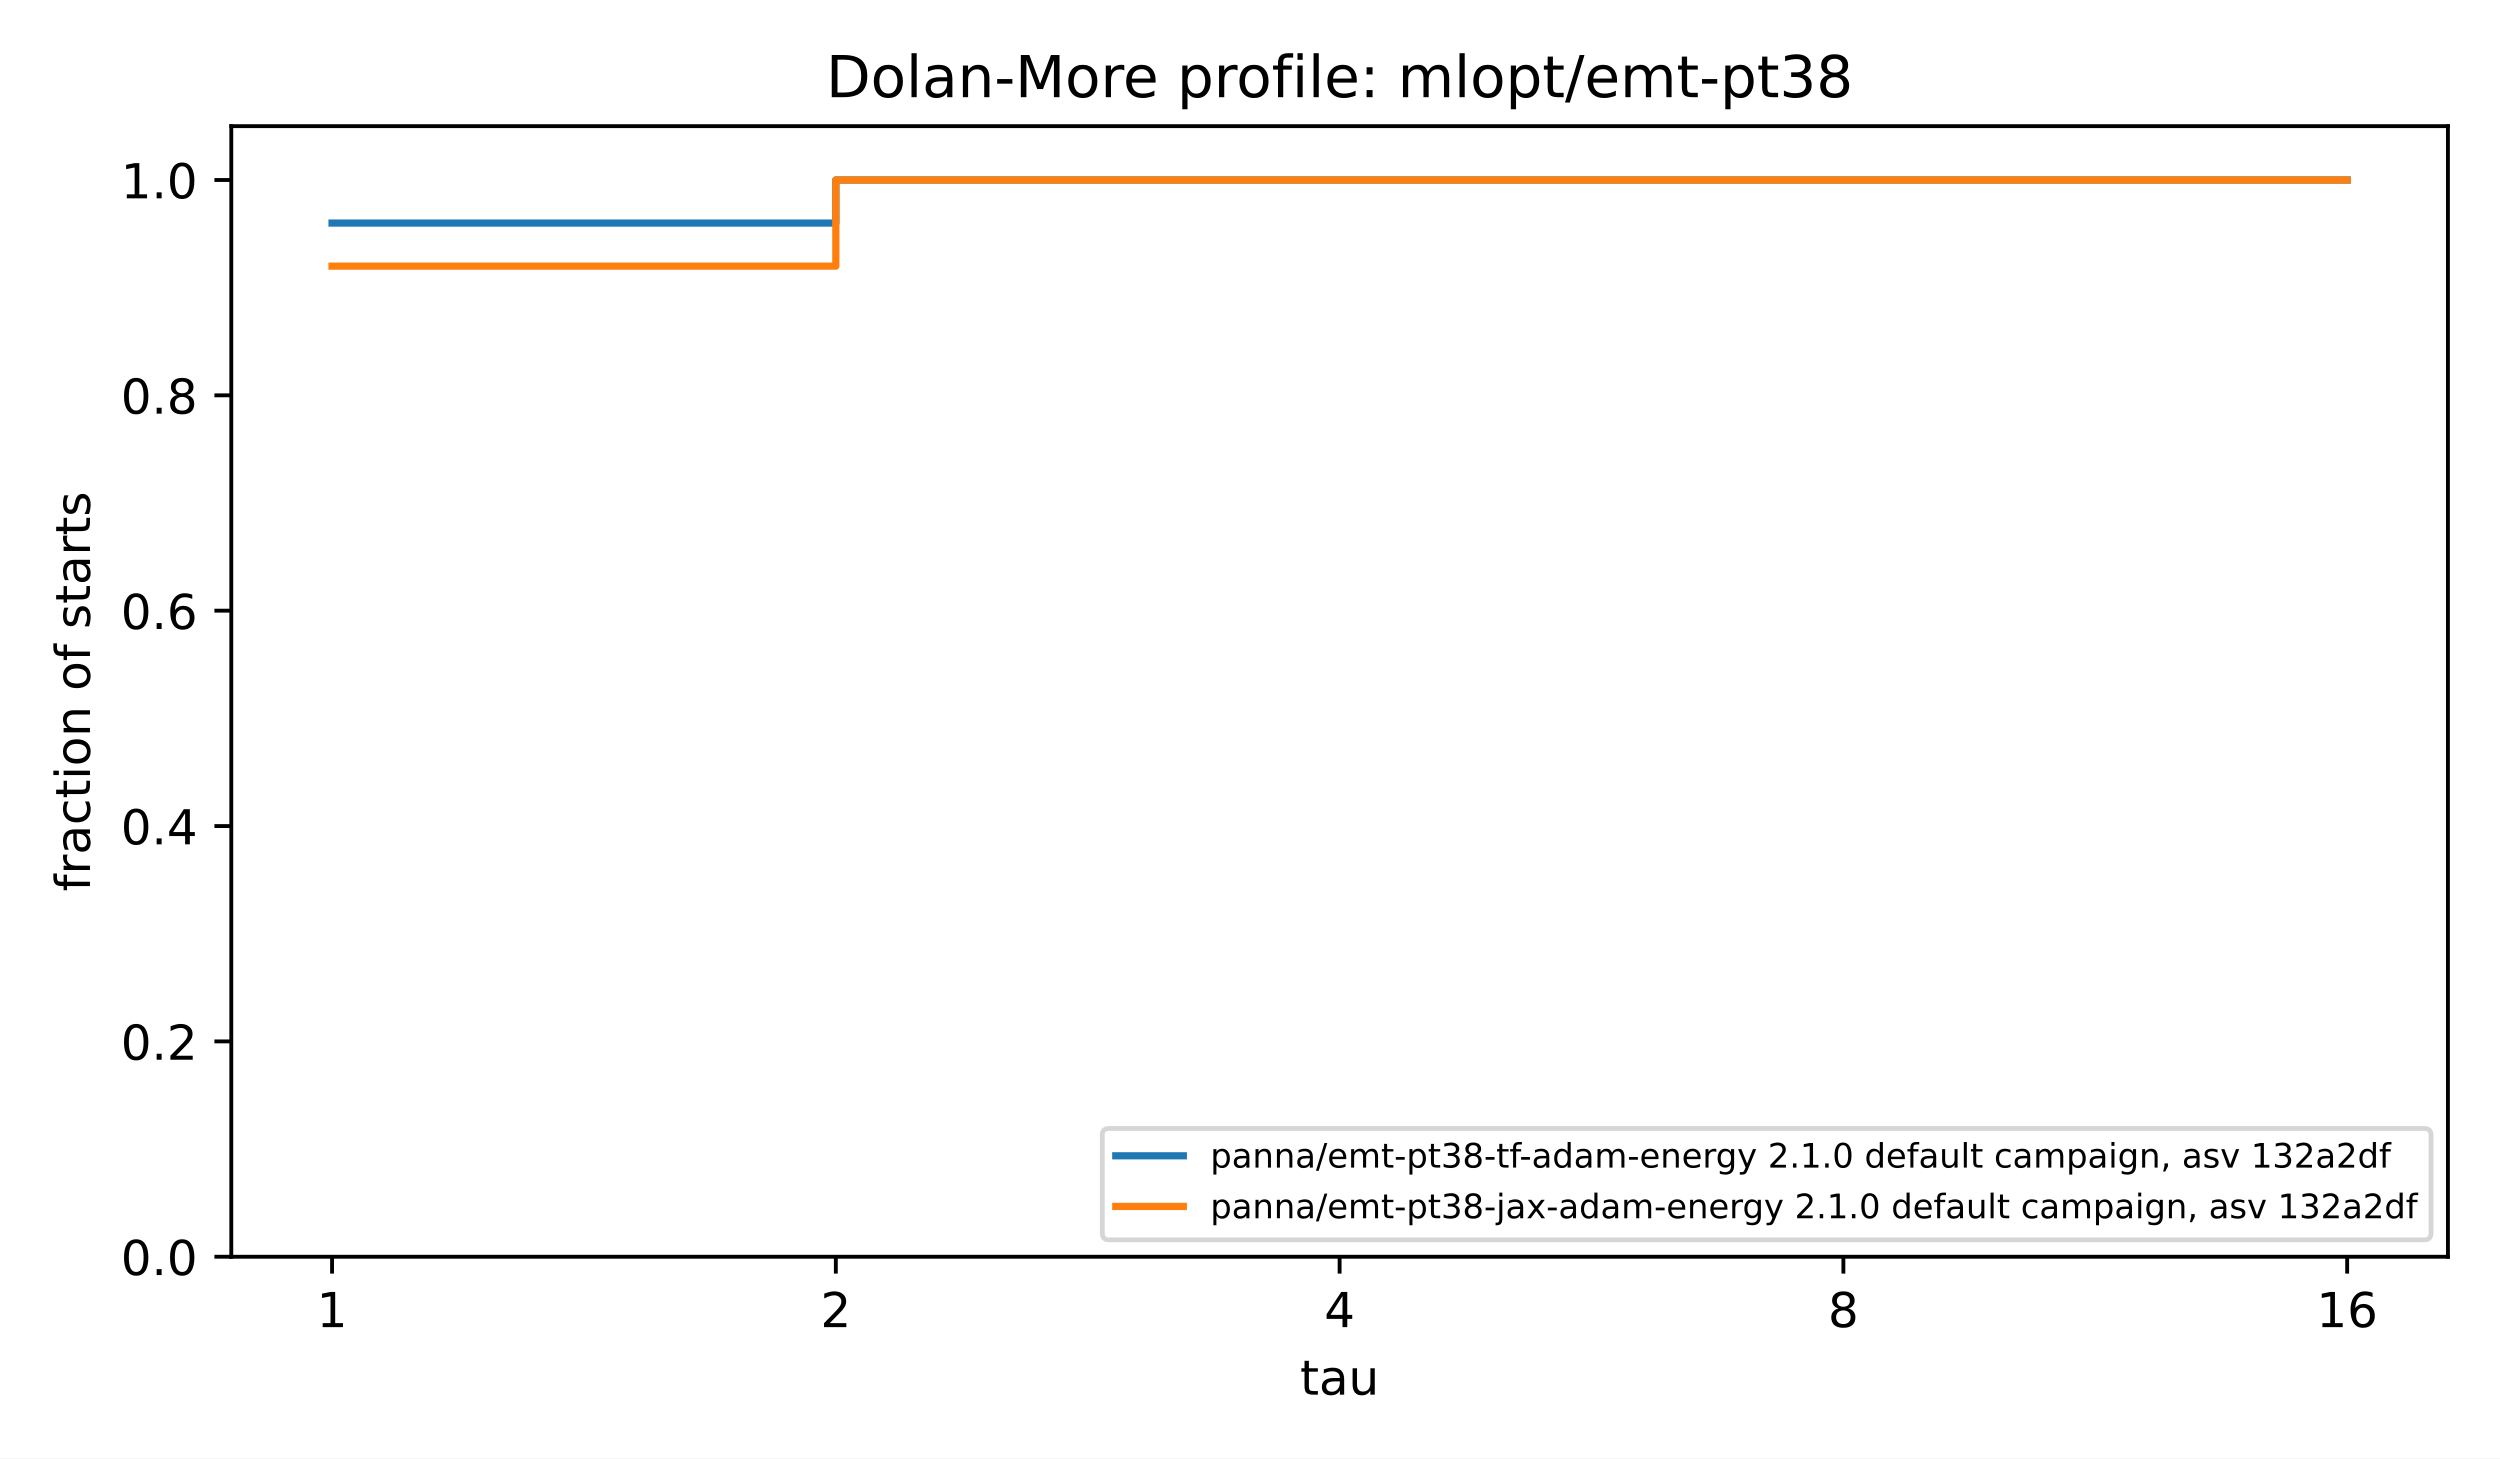
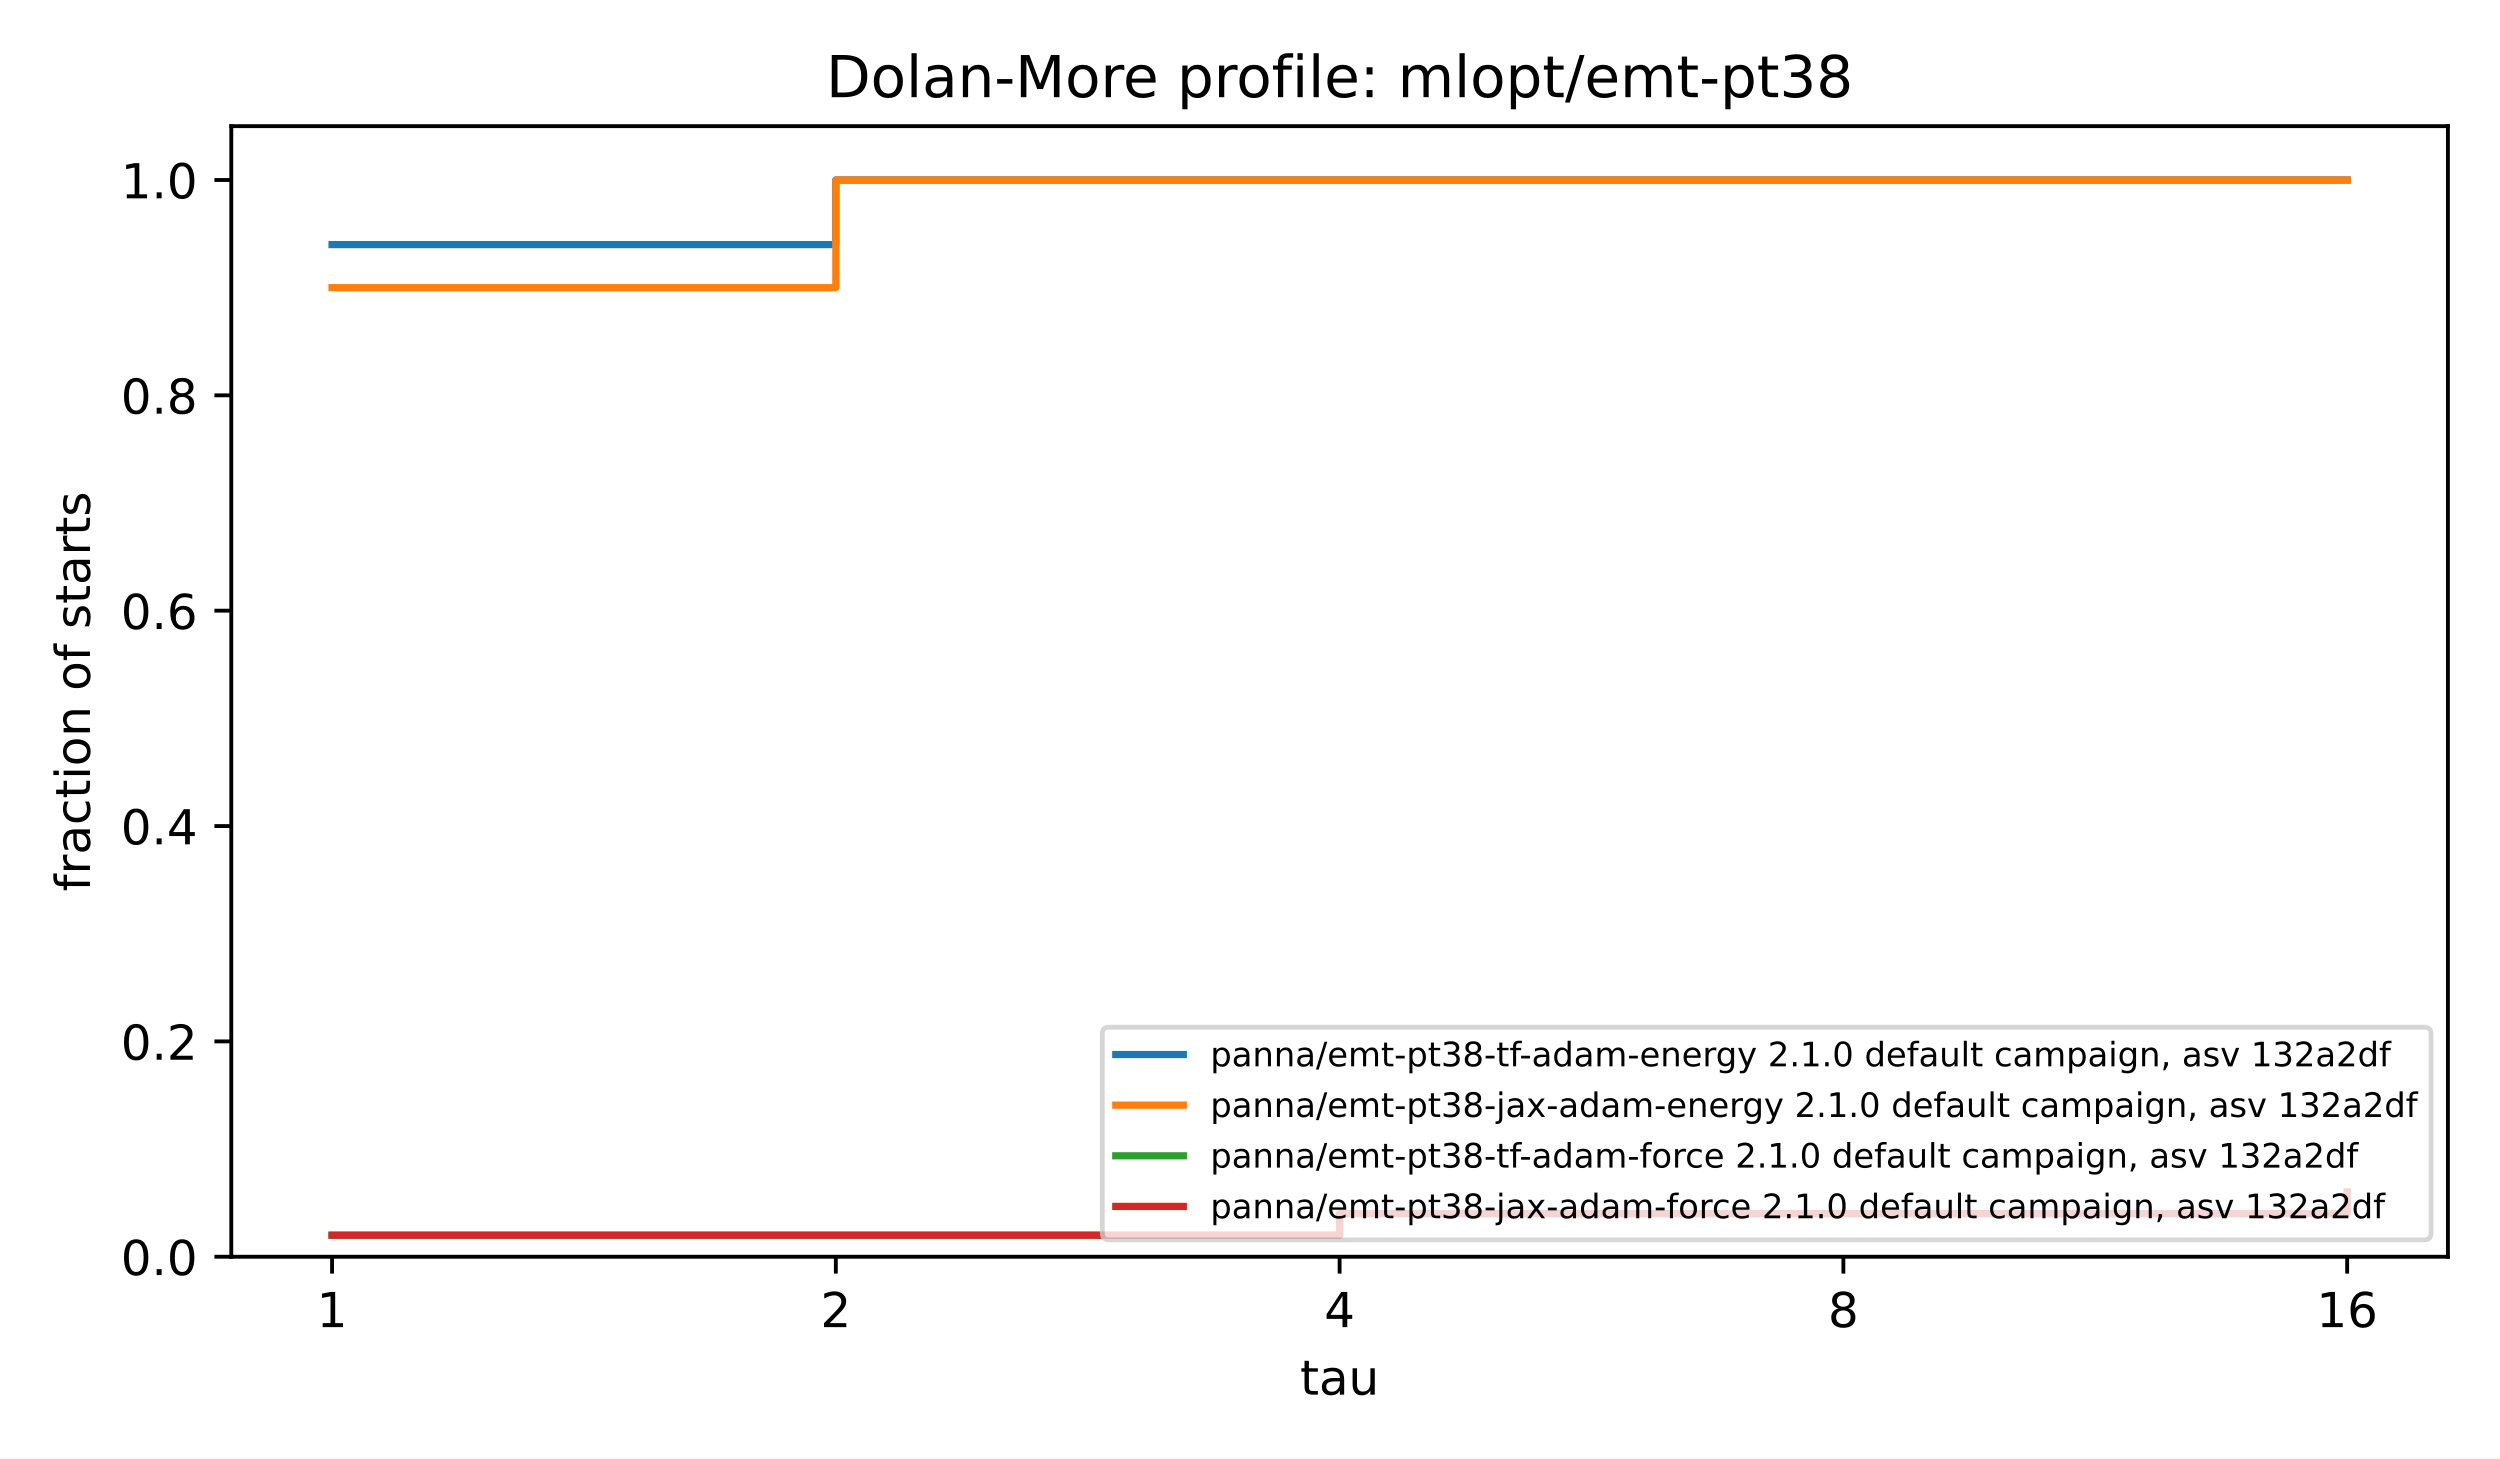
<svg xmlns="http://www.w3.org/2000/svg" xmlns:xlink="http://www.w3.org/1999/xlink" width="518.4pt" height="302.4pt" viewBox="0 0 518.4 302.4" version="1.1">
  <defs>
    <style type="text/css">*{stroke-linejoin: round; stroke-linecap: butt}</style>
  </defs>
  <g id="figure_1">
    <g id="patch_1">
      <path d="M 0 302.4  L 518.4 302.4  L 518.4 0  L 0 0  z " style="fill: #ffffff" />
    </g>
    <g id="axes_1">
      <g id="patch_2">
        <path d="M 47.962 260.6  L 507.6 260.6  L 507.6 26.16  L 47.962 26.16  z " style="fill: #ffffff" />
      </g>
      <g id="matplotlib.axis_1">
        <g id="xtick_1">
          <g id="line2d_1">
            <defs>
              <path id="m8ea4d47d77" d="M 0 0  L 0 3.5  " style="stroke: #000000; stroke-width: 0.8" />
            </defs>
            <g>
              <use xlink:href="#m8ea4d47d77" x="68.855" y="260.6" style="stroke: #000000; stroke-width: 0.8" />
            </g>
          </g>
          <g id="text_1">
            <text style="font-size: 10px; font-family: 'DejaVu Sans', 'Bitstream Vera Sans', 'Computer Modern Sans Serif', 'Lucida Grande', 'Verdana', 'Geneva', 'Lucid', 'Arial', 'Helvetica', 'Avant Garde', sans-serif; text-anchor: middle" x="68.855" y="275.198" transform="rotate(-0 68.85496 275.1977)">1</text>
          </g>
        </g>
        <g id="xtick_2">
          <g id="line2d_2">
            <g>
              <use xlink:href="#m8ea4d47d77" x="173.318" y="260.6" style="stroke: #000000; stroke-width: 0.8" />
            </g>
          </g>
          <g id="text_2">
            <text style="font-size: 10px; font-family: 'DejaVu Sans', 'Bitstream Vera Sans', 'Computer Modern Sans Serif', 'Lucida Grande', 'Verdana', 'Geneva', 'Lucid', 'Arial', 'Helvetica', 'Avant Garde', sans-serif; text-anchor: middle" x="173.318" y="275.198" transform="rotate(-0 173.3181 275.1977)">2</text>
          </g>
        </g>
        <g id="xtick_3">
          <g id="line2d_3">
            <g>
              <use xlink:href="#m8ea4d47d77" x="277.781" y="260.6" style="stroke: #000000; stroke-width: 0.8" />
            </g>
          </g>
          <g id="text_3">
            <text style="font-size: 10px; font-family: 'DejaVu Sans', 'Bitstream Vera Sans', 'Computer Modern Sans Serif', 'Lucida Grande', 'Verdana', 'Geneva', 'Lucid', 'Arial', 'Helvetica', 'Avant Garde', sans-serif; text-anchor: middle" x="277.781" y="275.198" transform="rotate(-0 277.7812 275.1977)">4</text>
          </g>
        </g>
        <g id="xtick_4">
          <g id="line2d_4">
            <g>
              <use xlink:href="#m8ea4d47d77" x="382.244" y="260.6" style="stroke: #000000; stroke-width: 0.8" />
            </g>
          </g>
          <g id="text_4">
            <text style="font-size: 10px; font-family: 'DejaVu Sans', 'Bitstream Vera Sans', 'Computer Modern Sans Serif', 'Lucida Grande', 'Verdana', 'Geneva', 'Lucid', 'Arial', 'Helvetica', 'Avant Garde', sans-serif; text-anchor: middle" x="382.244" y="275.198" transform="rotate(-0 382.2443 275.1977)">8</text>
          </g>
        </g>
        <g id="xtick_5">
          <g id="line2d_5">
            <g>
              <use xlink:href="#m8ea4d47d77" x="486.707" y="260.6" style="stroke: #000000; stroke-width: 0.8" />
            </g>
          </g>
          <g id="text_5">
            <text style="font-size: 10px; font-family: 'DejaVu Sans', 'Bitstream Vera Sans', 'Computer Modern Sans Serif', 'Lucida Grande', 'Verdana', 'Geneva', 'Lucid', 'Arial', 'Helvetica', 'Avant Garde', sans-serif; text-anchor: middle" x="486.707" y="275.198" transform="rotate(-0 486.7074 275.1977)">16</text>
          </g>
        </g>
        <g id="text_6">
          <text style="font-size: 10px; font-family: 'DejaVu Sans', 'Bitstream Vera Sans', 'Computer Modern Sans Serif', 'Lucida Grande', 'Verdana', 'Geneva', 'Lucid', 'Arial', 'Helvetica', 'Avant Garde', sans-serif; text-anchor: middle" x="277.781" y="289.198" transform="rotate(-0 277.7812 289.1977)">tau</text>
        </g>
      </g>
      <g id="matplotlib.axis_2">
        <g id="ytick_1">
          <g id="line2d_6">
            <defs>
              <path id="md659df78fa" d="M 0 0  L -3.5 0  " style="stroke: #000000; stroke-width: 0.8" />
            </defs>
            <g>
              <use xlink:href="#md659df78fa" x="47.962" y="260.6" style="stroke: #000000; stroke-width: 0.8" />
            </g>
          </g>
          <g id="text_7">
            <text style="font-size: 10px; font-family: 'DejaVu Sans', 'Bitstream Vera Sans', 'Computer Modern Sans Serif', 'Lucida Grande', 'Verdana', 'Geneva', 'Lucid', 'Arial', 'Helvetica', 'Avant Garde', sans-serif; text-anchor: end" x="40.962" y="264.399" transform="rotate(-0 40.96234 264.3988)">0.0</text>
          </g>
        </g>
        <g id="ytick_2">
          <g id="line2d_7">
            <g>
              <use xlink:href="#md659df78fa" x="47.962" y="215.945" style="stroke: #000000; stroke-width: 0.8" />
            </g>
          </g>
          <g id="text_8">
            <text style="font-size: 10px; font-family: 'DejaVu Sans', 'Bitstream Vera Sans', 'Computer Modern Sans Serif', 'Lucida Grande', 'Verdana', 'Geneva', 'Lucid', 'Arial', 'Helvetica', 'Avant Garde', sans-serif; text-anchor: end" x="40.962" y="219.744" transform="rotate(-0 40.96234 219.7436)">0.2</text>
          </g>
        </g>
        <g id="ytick_3">
          <g id="line2d_8">
            <g>
              <use xlink:href="#md659df78fa" x="47.962" y="171.29" style="stroke: #000000; stroke-width: 0.8" />
            </g>
          </g>
          <g id="text_9">
            <text style="font-size: 10px; font-family: 'DejaVu Sans', 'Bitstream Vera Sans', 'Computer Modern Sans Serif', 'Lucida Grande', 'Verdana', 'Geneva', 'Lucid', 'Arial', 'Helvetica', 'Avant Garde', sans-serif; text-anchor: end" x="40.962" y="175.088" transform="rotate(-0 40.96234 175.0884)">0.4</text>
          </g>
        </g>
        <g id="ytick_4">
          <g id="line2d_9">
            <g>
              <use xlink:href="#md659df78fa" x="47.962" y="126.634" style="stroke: #000000; stroke-width: 0.8" />
            </g>
          </g>
          <g id="text_10">
            <text style="font-size: 10px; font-family: 'DejaVu Sans', 'Bitstream Vera Sans', 'Computer Modern Sans Serif', 'Lucida Grande', 'Verdana', 'Geneva', 'Lucid', 'Arial', 'Helvetica', 'Avant Garde', sans-serif; text-anchor: end" x="40.962" y="130.433" transform="rotate(-0 40.96234 130.4331)">0.6</text>
          </g>
        </g>
        <g id="ytick_5">
          <g id="line2d_10">
            <g>
              <use xlink:href="#md659df78fa" x="47.962" y="81.979" style="stroke: #000000; stroke-width: 0.8" />
            </g>
          </g>
          <g id="text_11">
            <text style="font-size: 10px; font-family: 'DejaVu Sans', 'Bitstream Vera Sans', 'Computer Modern Sans Serif', 'Lucida Grande', 'Verdana', 'Geneva', 'Lucid', 'Arial', 'Helvetica', 'Avant Garde', sans-serif; text-anchor: end" x="40.962" y="85.778" transform="rotate(-0 40.96234 85.77788)">0.8</text>
          </g>
        </g>
        <g id="ytick_6">
          <g id="line2d_11">
            <g>
              <use xlink:href="#md659df78fa" x="47.962" y="37.324" style="stroke: #000000; stroke-width: 0.8" />
            </g>
          </g>
          <g id="text_12">
            <text style="font-size: 10px; font-family: 'DejaVu Sans', 'Bitstream Vera Sans', 'Computer Modern Sans Serif', 'Lucida Grande', 'Verdana', 'Geneva', 'Lucid', 'Arial', 'Helvetica', 'Avant Garde', sans-serif; text-anchor: end" x="40.962" y="41.123" transform="rotate(-0 40.96234 41.12264)">1.0</text>
          </g>
        </g>
        <g id="text_13">
          <text style="font-size: 10px; font-family: 'DejaVu Sans', 'Bitstream Vera Sans', 'Computer Modern Sans Serif', 'Lucida Grande', 'Verdana', 'Geneva', 'Lucid', 'Arial', 'Helvetica', 'Avant Garde', sans-serif; text-anchor: middle" x="18.657" y="143.38" transform="rotate(-90 18.65687 143.38)">fraction of starts</text>
        </g>
      </g>
      <g id="line2d_12">
-         <path d="M 68.855 46.255  L 173.318 46.255  L 173.318 37.324  L 277.781 37.324  L 277.781 37.324  L 382.244 37.324  L 382.244 37.324  L 486.707 37.324  L 486.707 37.324  " clip-path="url(#p4e380cea4b)" style="fill: none; stroke: #1f77b4; stroke-width: 1.5; stroke-linecap: square" />
+         <path d="M 68.855 50.72  L 173.318 50.72  L 173.318 37.324  L 277.781 37.324  L 277.781 37.324  L 382.244 37.324  L 382.244 37.324  L 486.707 37.324  L 486.707 37.324  " clip-path="url(#p4e380cea4b)" style="fill: none; stroke: #1f77b4; stroke-width: 1.5; stroke-linecap: square" />
      </g>
      <g id="line2d_13">
-         <path d="M 68.855 55.186  L 173.318 55.186  L 173.318 37.324  L 277.781 37.324  L 277.781 37.324  L 382.244 37.324  L 382.244 37.324  L 486.707 37.324  L 486.707 37.324  " clip-path="url(#p4e380cea4b)" style="fill: none; stroke: #ff7f0e; stroke-width: 1.5; stroke-linecap: square" />
+         <path d="M 68.855 59.651  L 173.318 59.651  L 173.318 37.324  L 277.781 37.324  L 277.781 37.324  L 382.244 37.324  L 382.244 37.324  L 486.707 37.324  L 486.707 37.324  " clip-path="url(#p4e380cea4b)" style="fill: none; stroke: #ff7f0e; stroke-width: 1.5; stroke-linecap: square" />
+       </g>
+       <g id="line2d_14">
+         <path d="M 68.855 256.134  L 173.318 256.134  L 173.318 256.134  L 277.781 256.134  L 277.781 251.669  L 382.244 251.669  L 382.244 251.669  L 486.707 251.669  L 486.707 247.203  " clip-path="url(#p4e380cea4b)" style="fill: none; stroke: #2ca02c; stroke-width: 1.5; stroke-linecap: square" />
+       </g>
+       <g id="line2d_15">
+         <path d="M 68.855 256.134  L 173.318 256.134  L 173.318 256.134  L 277.781 256.134  L 277.781 251.669  L 382.244 251.669  L 382.244 251.669  L 486.707 251.669  L 486.707 247.203  " clip-path="url(#p4e380cea4b)" style="fill: none; stroke: #d62728; stroke-width: 1.5; stroke-linecap: square" />
      </g>
      <g id="patch_3">
        <path d="M 47.962 260.6  L 47.962 26.16  " style="fill: none; stroke: #000000; stroke-width: 0.8; stroke-linejoin: miter; stroke-linecap: square" />
      </g>
      <g id="patch_4">
        <path d="M 507.6 260.6  L 507.6 26.16  " style="fill: none; stroke: #000000; stroke-width: 0.8; stroke-linejoin: miter; stroke-linecap: square" />
      </g>
      <g id="patch_5">
        <path d="M 47.962 260.6  L 507.6 260.6  " style="fill: none; stroke: #000000; stroke-width: 0.8; stroke-linejoin: miter; stroke-linecap: square" />
      </g>
      <g id="patch_6">
        <path d="M 47.962 26.16  L 507.6 26.16  " style="fill: none; stroke: #000000; stroke-width: 0.8; stroke-linejoin: miter; stroke-linecap: square" />
      </g>
      <g id="text_14">
        <text style="font-size: 12px; font-family: 'DejaVu Sans', 'Bitstream Vera Sans', 'Computer Modern Sans Serif', 'Lucida Grande', 'Verdana', 'Geneva', 'Lucid', 'Arial', 'Helvetica', 'Avant Garde', sans-serif; text-anchor: middle" x="277.781" y="20.16" transform="rotate(-0 277.7812 20.16)">Dolan-More profile: mlopt/emt-pt38</text>
      </g>
      <g id="legend_1">
        <g id="patch_7">
-           <path d="M 229.97 257.1  L 502.7 257.1  Q 504.1 257.1 504.1 255.7  L 504.1 235.399  Q 504.1 233.999 502.7 233.999  L 229.97 233.999  Q 228.57 233.999 228.57 235.399  L 228.57 255.7  Q 228.57 257.1 229.97 257.1  z " style="fill: #ffffff; opacity: 0.8; stroke: #cccccc; stroke-linejoin: miter" />
-         </g>
-         <g id="line2d_14">
-           <path d="M 231.37 239.668  L 238.37 239.668  L 238.37 239.668  L 245.37 239.668  L 245.37 239.668  " style="fill: none; stroke: #1f77b4; stroke-width: 1.5; stroke-linecap: square" />
+           <path d="M 229.97 257.1  L 502.7 257.1  Q 504.1 257.1 504.1 255.7  L 504.1 214.398  Q 504.1 212.998 502.7 212.998  L 229.97 212.998  Q 228.57 212.998 228.57 214.398  L 228.57 255.7  Q 228.57 257.1 229.97 257.1  z " style="fill: #ffffff; opacity: 0.8; stroke: #cccccc; stroke-linejoin: miter" />
+         </g>
+         <g id="line2d_16">
+           <path d="M 231.37 218.667  L 238.37 218.667  L 238.37 218.667  L 245.37 218.667  L 245.37 218.667  " style="fill: none; stroke: #1f77b4; stroke-width: 1.5; stroke-linecap: square" />
        </g>
        <g id="text_15">
-           <text style="font-size: 7px; font-family: 'DejaVu Sans', 'Bitstream Vera Sans', 'Computer Modern Sans Serif', 'Lucida Grande', 'Verdana', 'Geneva', 'Lucid', 'Arial', 'Helvetica', 'Avant Garde', sans-serif; text-anchor: start" x="250.97" y="242.118" transform="rotate(-0 250.9702 242.1178)">panna/emt-pt38-tf-adam-energy 2.1.0 default campaign, asv 132a2df</text>
-         </g>
-         <g id="line2d_15">
-           <path d="M 231.37 250.168  L 238.37 250.168  L 238.37 250.168  L 245.37 250.168  L 245.37 250.168  " style="fill: none; stroke: #ff7f0e; stroke-width: 1.5; stroke-linecap: square" />
+           <text style="font-size: 7px; font-family: 'DejaVu Sans', 'Bitstream Vera Sans', 'Computer Modern Sans Serif', 'Lucida Grande', 'Verdana', 'Geneva', 'Lucid', 'Arial', 'Helvetica', 'Avant Garde', sans-serif; text-anchor: start" x="250.97" y="221.117" transform="rotate(-0 250.9702 221.1167)">panna/emt-pt38-tf-adam-energy 2.1.0 default campaign, asv 132a2df</text>
+         </g>
+         <g id="line2d_17">
+           <path d="M 231.37 229.167  L 238.37 229.167  L 238.37 229.167  L 245.37 229.167  L 245.37 229.167  " style="fill: none; stroke: #ff7f0e; stroke-width: 1.5; stroke-linecap: square" />
        </g>
        <g id="text_16">
-           <text style="font-size: 7px; font-family: 'DejaVu Sans', 'Bitstream Vera Sans', 'Computer Modern Sans Serif', 'Lucida Grande', 'Verdana', 'Geneva', 'Lucid', 'Arial', 'Helvetica', 'Avant Garde', sans-serif; text-anchor: start" x="250.97" y="252.618" transform="rotate(-0 250.9702 252.6184)">panna/emt-pt38-jax-adam-energy 2.1.0 default campaign, asv 132a2df</text>
+           <text style="font-size: 7px; font-family: 'DejaVu Sans', 'Bitstream Vera Sans', 'Computer Modern Sans Serif', 'Lucida Grande', 'Verdana', 'Geneva', 'Lucid', 'Arial', 'Helvetica', 'Avant Garde', sans-serif; text-anchor: start" x="250.97" y="231.617" transform="rotate(-0 250.9702 231.6173)">panna/emt-pt38-jax-adam-energy 2.1.0 default campaign, asv 132a2df</text>
+         </g>
+         <g id="line2d_18">
+           <path d="M 231.37 239.668  L 238.37 239.668  L 238.37 239.668  L 245.37 239.668  L 245.37 239.668  " style="fill: none; stroke: #2ca02c; stroke-width: 1.5; stroke-linecap: square" />
+         </g>
+         <g id="text_17">
+           <text style="font-size: 7px; font-family: 'DejaVu Sans', 'Bitstream Vera Sans', 'Computer Modern Sans Serif', 'Lucida Grande', 'Verdana', 'Geneva', 'Lucid', 'Arial', 'Helvetica', 'Avant Garde', sans-serif; text-anchor: start" x="250.97" y="242.118" transform="rotate(-0 250.9702 242.1178)">panna/emt-pt38-tf-adam-force 2.1.0 default campaign, asv 132a2df</text>
+         </g>
+         <g id="line2d_19">
+           <path d="M 231.37 250.168  L 238.37 250.168  L 238.37 250.168  L 245.37 250.168  L 245.37 250.168  " style="fill: none; stroke: #d62728; stroke-width: 1.5; stroke-linecap: square" />
+         </g>
+         <g id="text_18">
+           <text style="font-size: 7px; font-family: 'DejaVu Sans', 'Bitstream Vera Sans', 'Computer Modern Sans Serif', 'Lucida Grande', 'Verdana', 'Geneva', 'Lucid', 'Arial', 'Helvetica', 'Avant Garde', sans-serif; text-anchor: start" x="250.97" y="252.618" transform="rotate(-0 250.9702 252.6184)">panna/emt-pt38-jax-adam-force 2.1.0 default campaign, asv 132a2df</text>
        </g>
      </g>
    </g>
  </g>
  <defs>
    <clipPath id="p4e380cea4b">
      <rect x="47.962" y="26.16" width="459.638" height="234.44" />
    </clipPath>
  </defs>
</svg>
